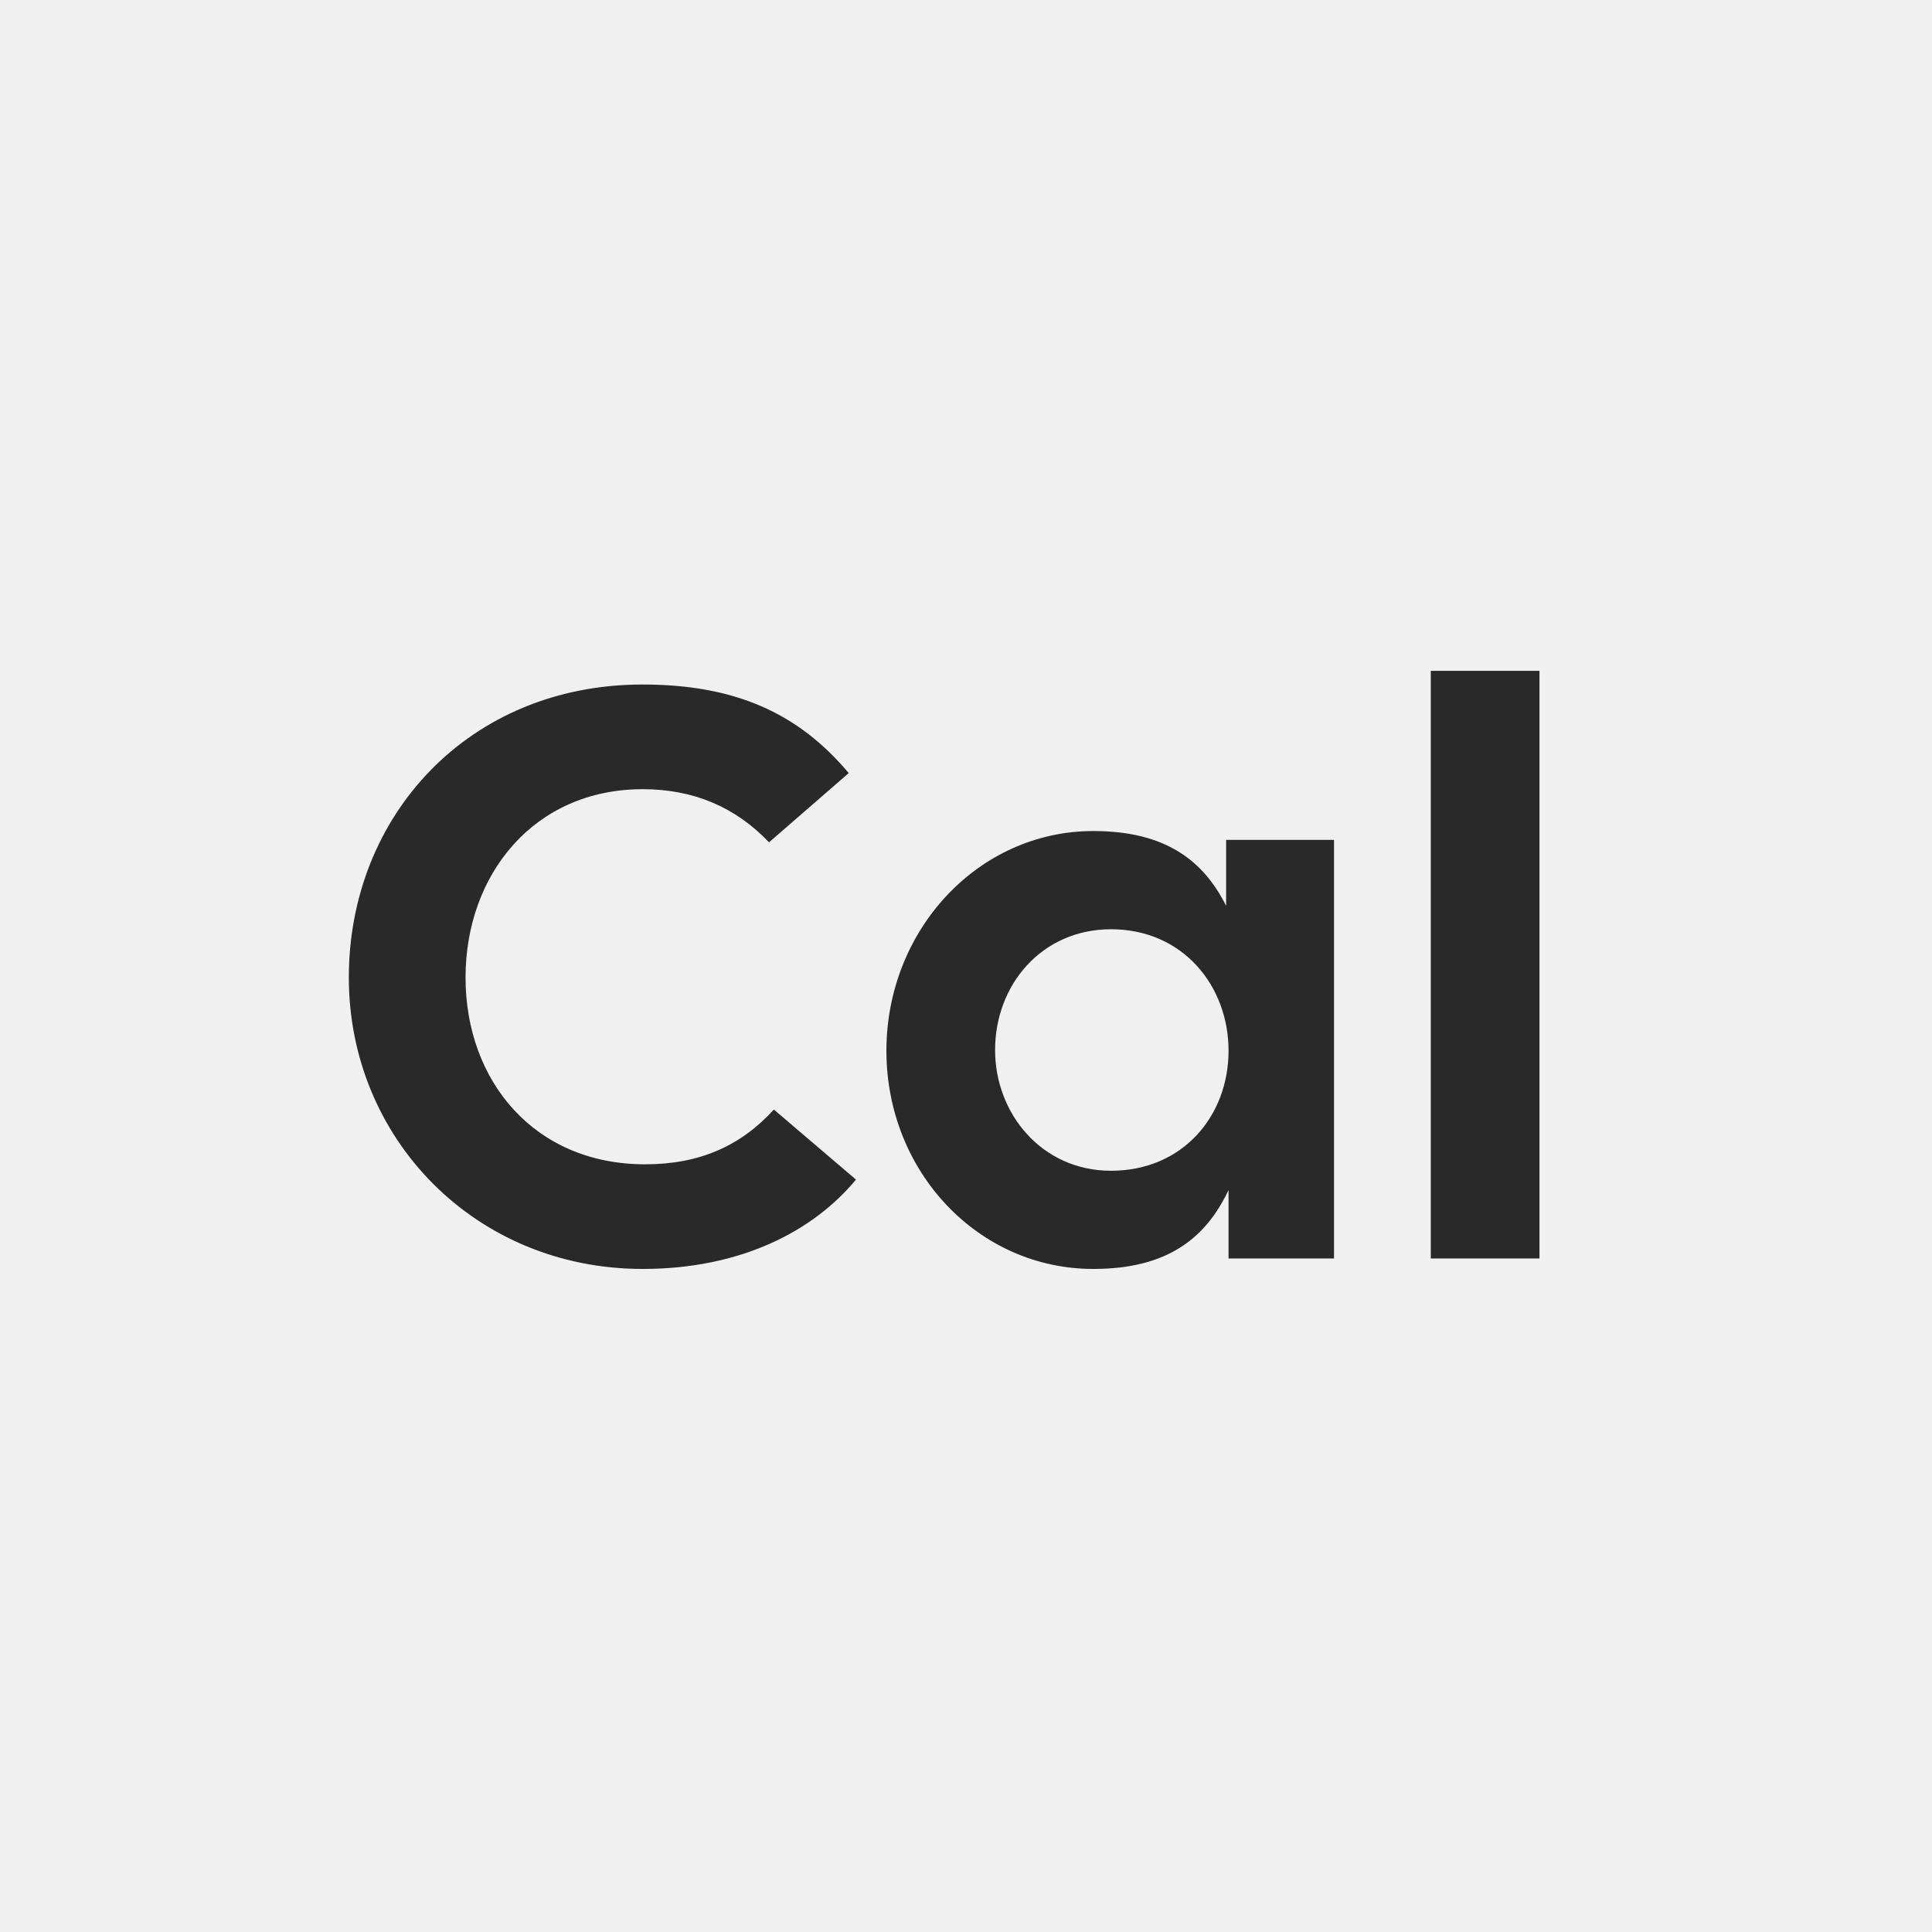
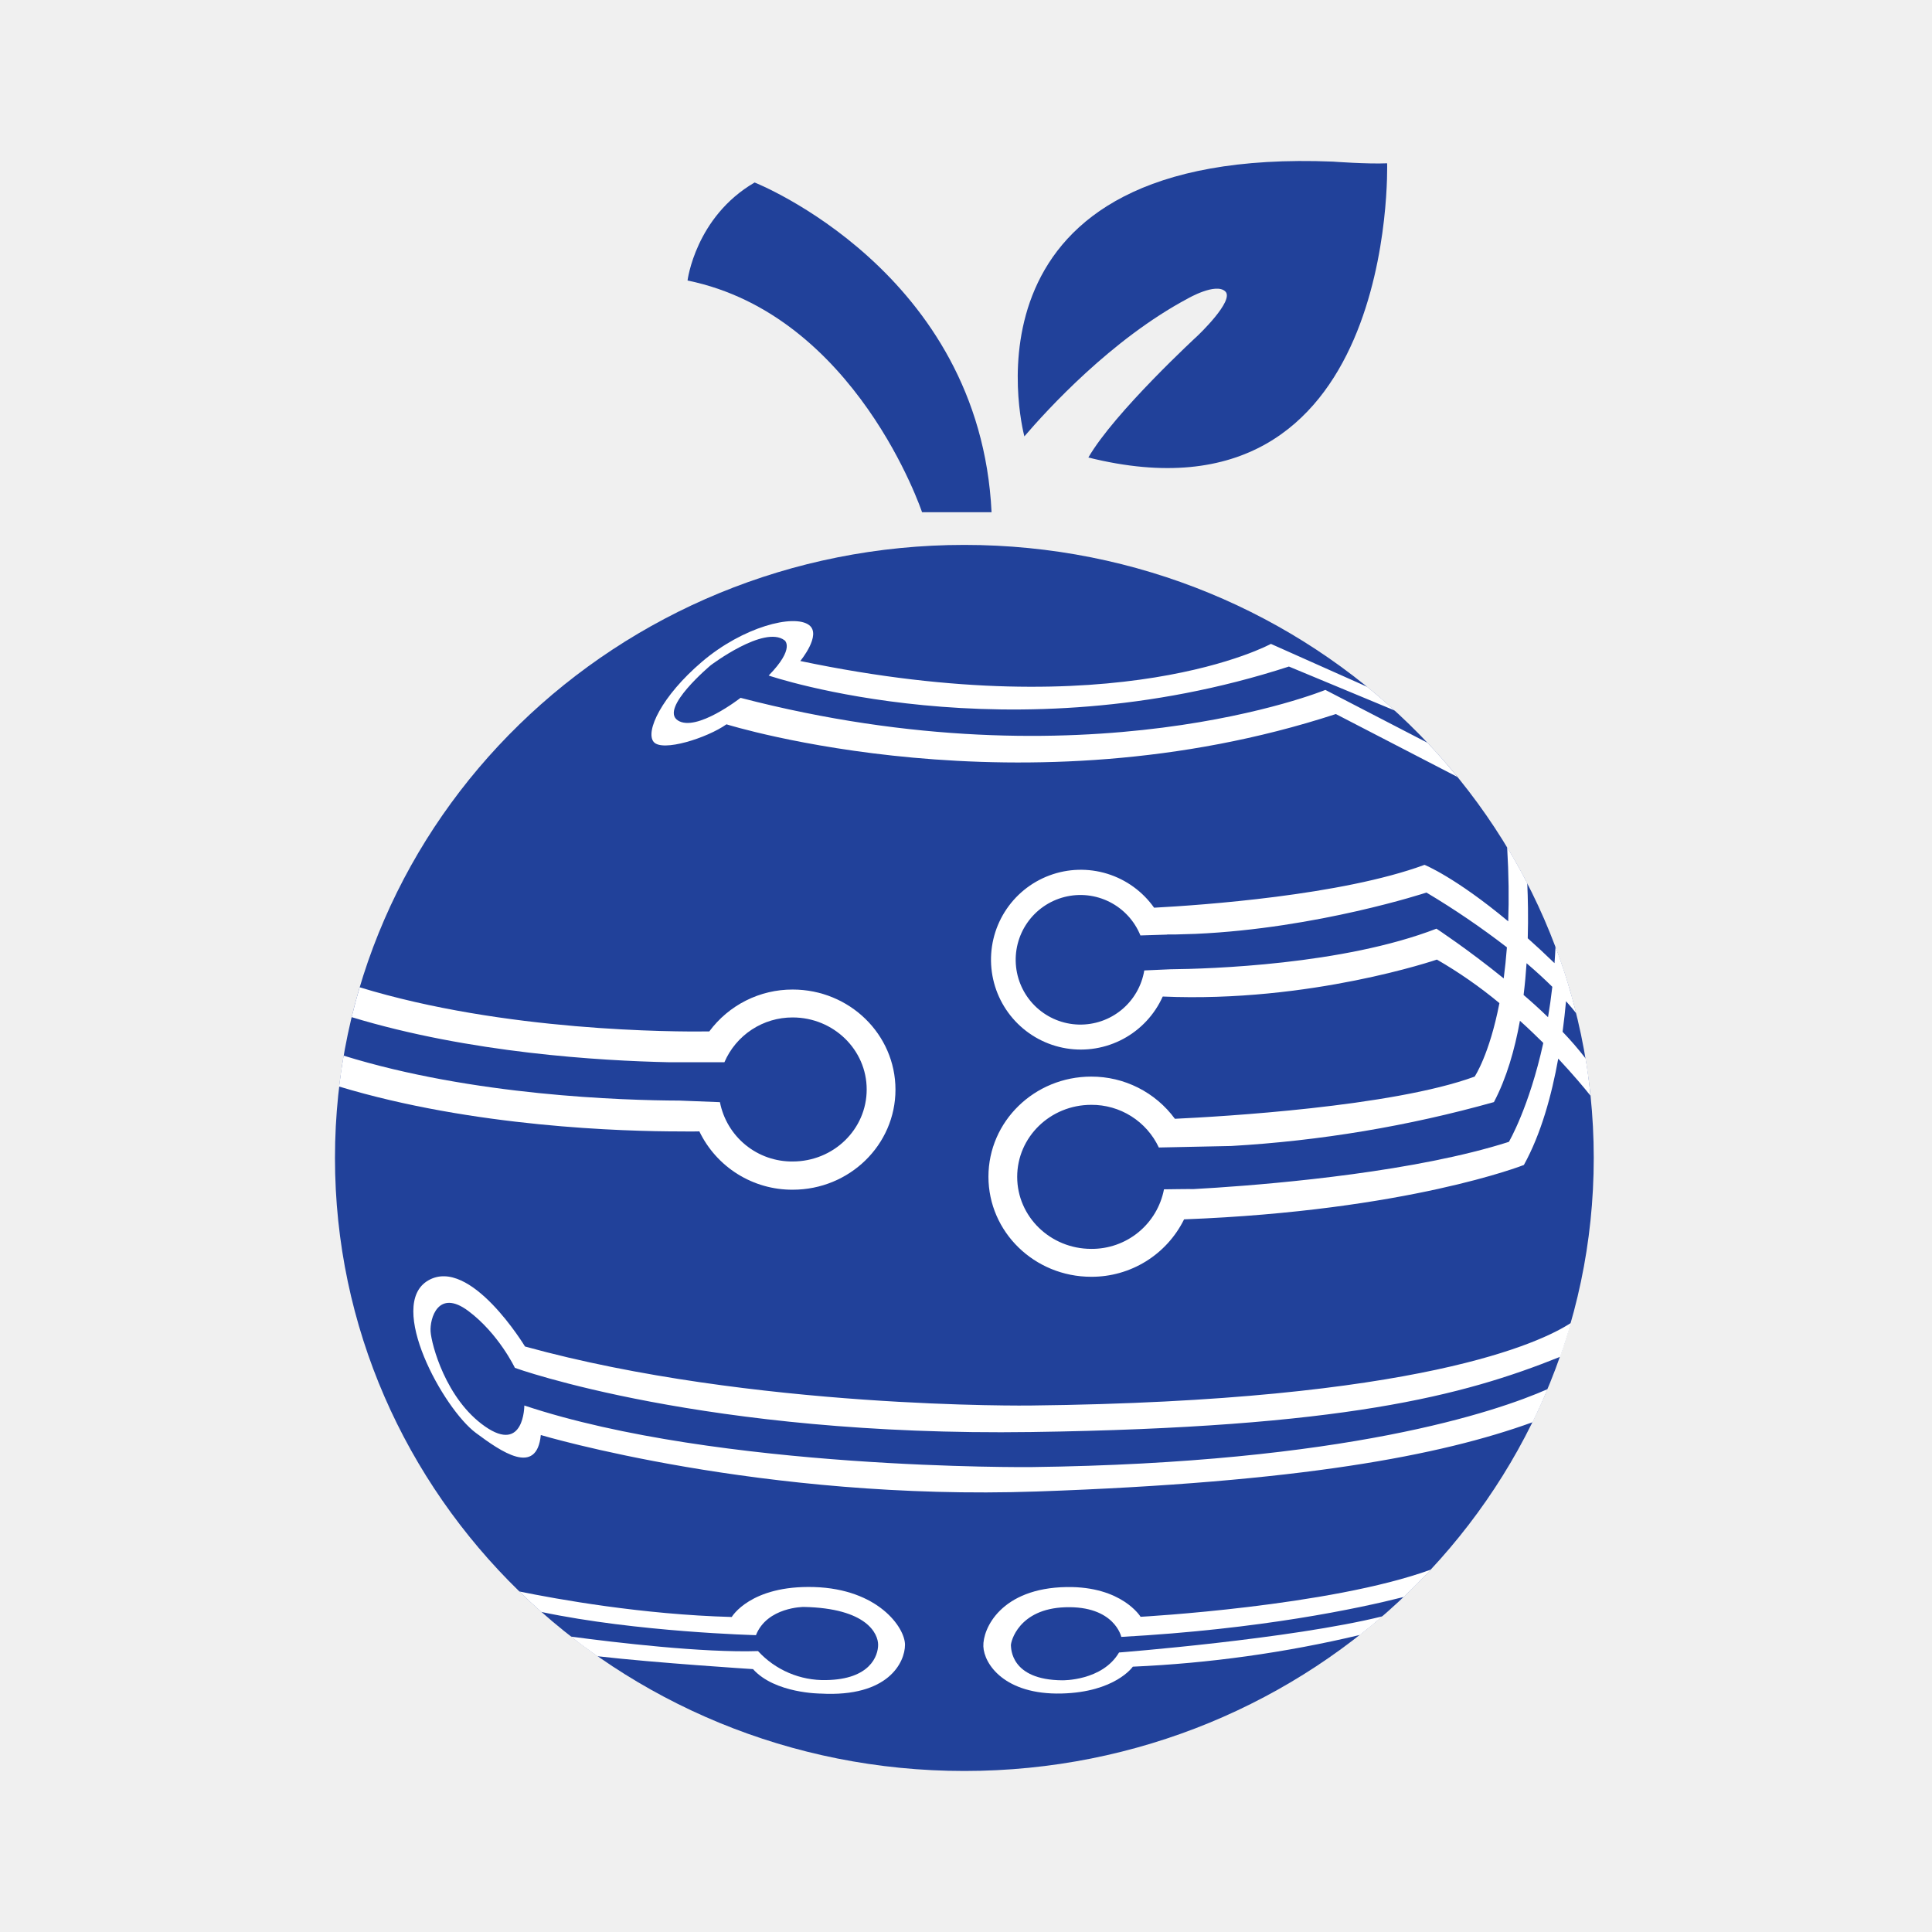
- <svg xmlns="http://www.w3.org/2000/svg" width="56" height="56" fill="none">
-   <path d="M18.628 36.781c2.846 0 4.946-1.096 6.183-2.59l-2.38-2.03c-.957 1.05-2.147 1.587-3.733 1.587-3.22 0-5.204-2.427-5.204-5.413 0-2.987 1.984-5.46 5.134-5.46 1.47 0 2.683.513 3.663 1.54l2.31-2.007c-1.47-1.75-3.313-2.567-5.973-2.567-5.04 0-8.517 3.803-8.517 8.493 0 4.667 3.663 8.447 8.517 8.447ZM31.69 36.781c2.17 0 3.267-.91 3.92-2.286v1.983h3.057V24.344H35.54v1.914c-.653-1.307-1.75-2.17-3.85-2.17-3.337 0-5.997 2.87-5.997 6.37s2.66 6.323 5.997 6.323Zm-2.847-6.346c0-1.89 1.354-3.5 3.36-3.5 2.077 0 3.407 1.633 3.407 3.523 0 1.89-1.33 3.477-3.407 3.477-2.006 0-3.36-1.657-3.36-3.5ZM41.472 36.478h3.15V19.444h-3.15v17.034Z" fill="#292929" />
+ <svg xmlns="http://www.w3.org/2000/svg" width="600" height="600" viewBox="0 0 600 600" fill="none">
+   <path d="M299.491 549.992C407.441 549.992 494.952 464.755 494.952 359.609C494.952 254.462 407.441 169.225 299.491 169.225C191.541 169.225 104.03 254.462 104.03 359.609C104.03 464.755 191.541 549.992 299.491 549.992Z" fill="#21419A" />
+   <path d="M443.335 230.678L440.596 229.267L411.603 214.257C411.603 214.257 337.431 244.678 229.988 216.718C229.988 216.718 216.222 227.486 210.493 223.723C204.765 219.961 220.721 206.601 220.721 206.601C220.721 206.601 237.287 194.082 243.625 198.836C243.625 198.836 247.104 201.227 238.716 209.793C238.716 209.793 313.158 235.291 400.286 207.001L433.167 220.671C430.381 218.123 427.515 215.661 424.57 213.286L394.697 199.966C394.697 199.966 347.249 225.985 248.534 205.28C248.534 205.28 255.282 197.144 251.263 194.122C246.594 190.61 230.738 194.653 218.011 205.51C205.445 216.218 200.316 227.226 203.015 230.418C205.714 233.61 219.611 229.187 225.61 224.944C225.61 224.944 317.237 253.634 414.862 221.752L452.643 241.306C449.677 237.65 446.574 234.107 443.335 230.678Z" fill="white" />
+   <path d="M223.82 207.402C217.671 212.235 213.962 217.689 215.542 219.6C217.122 221.512 223.39 219.14 229.538 214.307C235.687 209.473 239.396 204.019 237.816 202.108C236.237 200.197 229.968 202.578 223.82 207.402ZM227.679 212.055C225.229 213.986 222.68 214.857 221.96 214.056C221.241 213.256 222.68 210.954 225.13 209.053C227.579 207.152 230.128 206.251 230.848 207.052C231.568 207.852 230.128 210.134 227.679 212.065V212.055Z" fill="#21419A" />
+   <path d="M246.164 352.804C248.996 352.727 251.743 351.816 254.06 350.185C256.378 348.555 258.163 346.276 259.194 343.635C260.224 340.993 260.454 338.106 259.854 335.335C259.254 332.564 257.851 330.031 255.821 328.054C253.79 326.076 251.223 324.742 248.439 324.217C245.654 323.693 242.778 324.002 240.168 325.105C237.559 326.209 235.332 328.058 233.767 330.422C232.201 332.785 231.367 335.558 231.368 338.394C231.394 340.312 231.798 342.207 232.555 343.97C233.313 345.732 234.41 347.328 235.784 348.666C237.158 350.005 238.782 351.059 240.563 351.769C242.344 352.478 244.247 352.83 246.164 352.804ZM246.164 333.02C247.219 333.049 248.242 333.389 249.105 333.998C249.968 334.606 250.633 335.455 251.016 336.439C251.4 337.423 251.485 338.499 251.261 339.531C251.037 340.563 250.514 341.507 249.758 342.243C249.002 342.98 248.045 343.477 247.008 343.673C245.971 343.868 244.899 343.753 243.927 343.342C242.954 342.932 242.125 342.243 241.541 341.363C240.958 340.483 240.646 339.45 240.646 338.394C240.652 337.676 240.8 336.966 241.081 336.306C241.363 335.645 241.771 335.047 242.284 334.545C242.797 334.043 243.403 333.647 244.069 333.38C244.735 333.113 245.447 332.981 246.164 332.99V333.02Z" fill="#21419A" />
+   <path d="M338.881 351.073C336.049 351.149 333.303 352.06 330.985 353.691C328.668 355.322 326.882 357.601 325.852 360.242C324.821 362.883 324.591 365.77 325.191 368.541C325.791 371.313 327.194 373.845 329.225 375.823C331.255 377.8 333.823 379.135 336.607 379.659C339.391 380.183 342.268 379.874 344.877 378.771C347.487 377.667 349.714 375.818 351.279 373.455C352.844 371.091 353.678 368.318 353.677 365.483C353.651 363.564 353.248 361.669 352.49 359.907C351.732 358.144 350.635 356.548 349.261 355.21C347.887 353.872 346.263 352.818 344.482 352.108C342.701 351.398 340.798 351.046 338.881 351.073ZM338.881 370.857C337.826 370.827 336.803 370.487 335.94 369.879C335.077 369.271 334.413 368.422 334.029 367.437C333.646 366.453 333.561 365.378 333.784 364.345C334.008 363.313 334.531 362.37 335.287 361.633C336.044 360.896 337 360.399 338.038 360.204C339.075 360.008 340.146 360.123 341.119 360.534C342.091 360.945 342.921 361.633 343.504 362.513C344.088 363.394 344.399 364.426 344.4 365.483C344.379 366.928 343.786 368.305 342.751 369.312C341.716 370.32 340.324 370.875 338.881 370.857Z" fill="#21419A" />
+   <path d="M335.292 285.086C332.725 285.112 330.223 285.898 328.102 287.345C325.981 288.792 324.335 290.836 323.373 293.218C322.411 295.6 322.175 298.214 322.695 300.731C323.215 303.247 324.468 305.553 326.296 307.357C328.123 309.161 330.444 310.383 332.965 310.869C335.485 311.355 338.093 311.083 340.46 310.087C342.826 309.091 344.845 307.416 346.261 305.273C347.678 303.13 348.428 300.615 348.419 298.045C348.412 296.33 348.067 294.633 347.403 293.052C346.738 291.471 345.768 290.037 344.548 288.833C343.328 287.628 341.883 286.677 340.294 286.034C338.705 285.391 337.005 285.069 335.292 285.086ZM335.292 302.879C334.34 302.865 333.413 302.57 332.629 302.03C331.844 301.491 331.236 300.731 330.881 299.847C330.526 298.963 330.44 297.993 330.635 297.06C330.829 296.127 331.294 295.273 331.972 294.604C332.65 293.935 333.511 293.481 334.445 293.3C335.38 293.12 336.347 293.219 337.226 293.587C338.104 293.955 338.854 294.574 339.382 295.368C339.909 296.161 340.191 297.092 340.191 298.045C340.18 299.336 339.658 300.57 338.74 301.476C337.822 302.382 336.582 302.887 335.292 302.879Z" fill="#21419A" />
+   <path d="M163.045 418.17C163.045 418.17 146.049 390.08 132.983 397.655C119.916 405.231 137.691 437.503 147.779 444.999C155.627 450.833 166.664 458.548 167.954 445.659C167.954 445.659 236.467 466.173 322.165 463.191C403.685 460.349 447.264 452.074 475.957 441.686C477.609 438.317 479.162 434.891 480.615 431.409C464.689 438.414 418.001 454.375 320.316 455.616C320.316 455.616 223.17 456.617 162.835 436.493C162.835 436.493 162.835 451.503 150.628 442.997C138.421 434.491 133.992 417.499 133.722 413.516C133.453 409.534 136.042 400.107 145.45 407.142C154.857 414.177 159.906 424.804 159.906 424.804C159.906 424.804 218.811 446.189 320.296 444.728C416.841 443.337 454.262 433.531 484.534 421.362C485.754 417.9 486.87 414.39 487.884 410.835C478.836 416.769 441.125 435.162 320.156 436.493C320.116 436.493 233.807 437.693 163.045 418.17Z" fill="white" />
+   <path d="M140.621 413.737C137.482 415.508 138.101 422.283 142.02 428.887C145.939 435.492 151.648 439.405 154.797 437.643C157.946 435.882 157.317 429.097 153.398 422.493C149.479 415.888 143.76 411.965 140.621 413.737ZM149.778 430.548C148.779 431.139 146.839 429.838 145.54 427.646C144.24 425.455 144.03 423.203 145.08 422.643C146.129 422.082 148.019 423.353 149.319 425.545C150.618 427.736 150.818 429.958 149.778 430.548Z" fill="#21419A" />
+   <path d="M331.293 492.872C310.838 493.173 305.18 505.821 305.389 511.295C305.599 516.769 311.968 526.356 329.663 525.936C346.369 525.535 351.808 517.6 351.808 517.6C375.584 516.555 399.207 513.254 422.36 507.743C424.74 505.868 427.072 503.94 429.358 501.959C400.846 509.044 347.529 513.197 347.529 513.197C342.31 522.063 329.943 521.833 329.943 521.833C313.787 521.733 314.037 511.826 313.947 511.005C313.877 509.904 316.307 499.627 330.823 499.147C346.159 498.646 348.229 508.353 348.229 508.353C391.588 505.962 421.89 499.527 435.947 495.954C438.839 493.206 441.645 490.374 444.365 487.458C412.992 498.887 354.217 502.109 354.217 502.109C354.217 502.109 348.479 492.622 331.293 492.872Z" fill="white" />
+   <path d="M330.073 504.32C323.815 504.871 319.006 508.223 319.336 511.806C319.666 515.388 325.014 517.81 331.283 517.279C337.551 516.749 342.35 513.377 342.02 509.794C341.69 506.212 336.292 503.77 330.073 504.32ZM330.943 513.637C328.833 513.827 327.034 512.996 326.944 511.796C326.854 510.595 328.444 509.464 330.553 509.274C332.662 509.084 334.462 509.914 334.552 511.115C334.642 512.316 333.052 513.447 330.943 513.637Z" fill="#21419A" />
+   <path d="M253.312 517.93C259.651 518.61 265.159 516.129 265.619 512.376C266.079 508.623 261.3 505.041 254.962 504.37C248.624 503.7 243.115 506.172 242.655 509.924C242.195 513.677 246.974 517.249 253.312 517.93ZM254.312 509.544C256.442 509.774 258.051 510.985 257.901 512.246C257.751 513.507 255.902 514.347 253.762 514.117C251.623 513.887 250.023 512.676 250.173 511.415C250.323 510.154 252.203 509.314 254.312 509.544Z" fill="#21419A" />
+   <path d="M254.872 525.955C275.937 527.136 281.055 516.179 281.055 510.805C281.055 505.431 272.668 493.473 252.833 492.872C232.997 492.272 227.249 502.169 227.249 502.169C199.546 501.428 173.003 496.645 161.266 494.243C163.498 496.418 165.781 498.539 168.114 500.608C197.916 506.882 234.767 507.813 234.767 507.813C238.246 499.047 249.593 499.047 249.593 499.047C269.278 499.447 272.708 507.412 272.708 510.805C272.708 514.197 270.258 521.562 256.552 521.763C252.59 521.854 248.654 521.098 245.008 519.545C241.361 517.991 238.088 515.677 235.407 512.756C218.301 513.327 191.148 510.104 177.321 508.263C179.987 510.365 182.73 512.396 185.549 514.357C203.885 516.459 233.857 518.36 233.857 518.36C240.656 525.955 254.872 525.955 254.872 525.955Z" fill="white" />
+   <path d="M492.432 328.727C490.197 325.835 487.808 323.065 485.274 320.431C485.724 317.069 486.074 313.866 486.344 310.934C487.584 312.315 488.633 313.566 489.513 314.687C488.693 311.398 487.79 308.146 486.804 304.93C486.534 304.04 486.254 303.149 485.974 302.268C485.074 299.486 484.111 296.734 483.085 294.013C483.005 295.754 482.885 297.445 482.765 299.116C479.859 296.307 477.09 293.732 474.457 291.391C474.647 284.886 474.517 279.012 474.307 274.289C472.347 270.493 470.265 266.767 468.059 263.111C468.568 271.647 468.638 279.322 468.388 286.127C451.853 272.347 442.395 268.585 442.395 268.585C416.611 278.081 373.072 281.113 358.416 281.894C354.861 276.871 349.747 273.165 343.869 271.352C337.992 269.539 331.681 269.722 325.918 271.871C320.155 274.02 315.263 278.015 312.003 283.236C308.743 288.456 307.299 294.608 307.894 300.735C308.489 306.862 311.09 312.62 315.293 317.114C319.496 321.608 325.065 324.586 331.134 325.584C337.203 326.582 343.431 325.544 348.849 322.632C354.268 319.721 358.573 315.098 361.095 309.483C406.944 311.485 446.244 298.005 446.244 298.005C453.084 301.957 459.579 306.48 465.659 311.525C462.53 327.636 457.961 334.351 457.961 334.351C432.338 343.737 378.931 346.79 364.874 347.45C361.878 343.373 357.962 340.061 353.445 337.785C348.928 335.509 343.938 334.332 338.881 334.351C321.255 334.351 306.969 348.271 306.969 365.433C306.969 382.595 321.255 396.515 338.881 396.515C344.875 396.545 350.757 394.89 355.856 391.737C360.956 388.584 365.068 384.061 367.724 378.682C437.266 376.02 473.257 361.79 473.257 361.79C478.606 352.113 481.895 340.045 483.925 328.767C488.593 333.77 492.042 337.873 493.922 340.255C493.602 336.382 493.062 332.54 492.432 328.727ZM446.104 288.409C417.111 299.616 375.662 300.897 363.445 301.017L355.367 301.378C354.569 306.171 352.066 310.513 348.319 313.603C344.572 316.693 339.835 318.321 334.982 318.188C330.129 318.054 325.489 316.167 321.917 312.876C318.346 309.585 316.085 305.111 315.552 300.281C315.019 295.451 316.249 290.592 319.017 286.599C321.784 282.607 325.901 279.752 330.608 278.561C335.314 277.37 340.292 277.924 344.623 280.12C348.953 282.316 352.343 286.007 354.167 290.51L362.465 290.25V290.2H365.314L371.313 290.02C409.183 288.329 442.995 277.191 442.995 277.191C451.657 282.357 460.004 288.038 467.989 294.203C467.719 297.665 467.379 300.877 466.989 303.849C455.752 294.733 446.104 288.409 446.104 288.409ZM468.598 354.615C439.946 363.772 397.736 367.514 377.791 368.845C374.862 369.035 372.403 369.185 370.543 369.285C370.543 369.215 361.485 369.355 361.485 369.355C360.477 374.598 357.663 379.319 353.535 382.699C349.406 386.078 344.224 387.9 338.891 387.849C326.214 387.849 315.897 377.841 315.897 365.483C315.897 353.124 326.174 343.117 338.891 343.117C343.29 343.084 347.606 344.315 351.328 346.663C355.049 349.011 358.019 352.379 359.886 356.366L382.38 355.896C409.981 354.305 437.329 349.735 463.95 342.266C467.869 334.831 470.408 326.015 472.028 317.009C474.627 319.35 477.026 321.662 479.286 323.894C474.867 343.998 468.598 354.615 468.598 354.615ZM480.755 315.898C478.286 313.516 475.757 311.205 473.167 308.993C473.577 305.661 473.877 302.358 474.087 299.136C477.186 301.778 479.826 304.23 482.085 306.461C481.705 309.764 481.262 312.909 480.755 315.898Z" fill="white" />
+   <path d="M217.191 351.363C219.819 356.817 223.937 361.413 229.069 364.619C234.201 367.825 240.135 369.509 246.184 369.475C263.81 369.475 278.096 355.556 278.096 338.394C278.096 321.232 263.81 307.312 246.184 307.312C241.148 307.295 236.179 308.464 231.678 310.724C227.176 312.984 223.269 316.271 220.271 320.321C209.273 320.471 156.597 320.371 111.698 306.611C110.792 309.667 109.958 312.756 109.199 315.878C145.879 327.046 186.469 329.437 207.784 329.888H224.97C226.752 325.746 229.711 322.219 233.479 319.746C237.248 317.273 241.658 315.963 246.164 315.978C258.841 315.978 269.158 325.985 269.158 338.344C269.158 350.702 258.881 360.709 246.164 360.709C240.843 360.762 235.671 358.948 231.546 355.583C227.421 352.218 224.602 347.514 223.58 342.286L211.003 341.796C193.557 341.736 146.889 340.315 106.709 327.836C106.163 331.012 105.696 334.211 105.31 337.433C147.039 350.062 193.737 351.373 211.283 351.373C213.992 351.423 215.992 351.393 217.191 351.363Z" fill="white" />
+   <path d="M430.788 50.712C424.73 50.992 413.962 50.191 413.962 50.191C295.912 45.408 317.207 131.969 318.126 135.521C325.125 127.355 345.12 105.37 368.914 92.691C368.914 92.691 377.571 87.688 380.531 90.51C383.49 93.331 371.943 104.249 371.943 104.249C371.943 104.249 346.109 128.036 338.001 142.086C434.137 166.053 430.788 50.712 430.788 50.712Z" fill="#21419A" />
+   <path d="M213.522 87.117C213.522 87.117 215.962 67.383 234.357 56.676C234.357 56.676 304.34 84.295 307.939 159.078H286.354C286.354 159.078 265.889 97.825 213.522 87.117Z" fill="#21419A" />
</svg>
